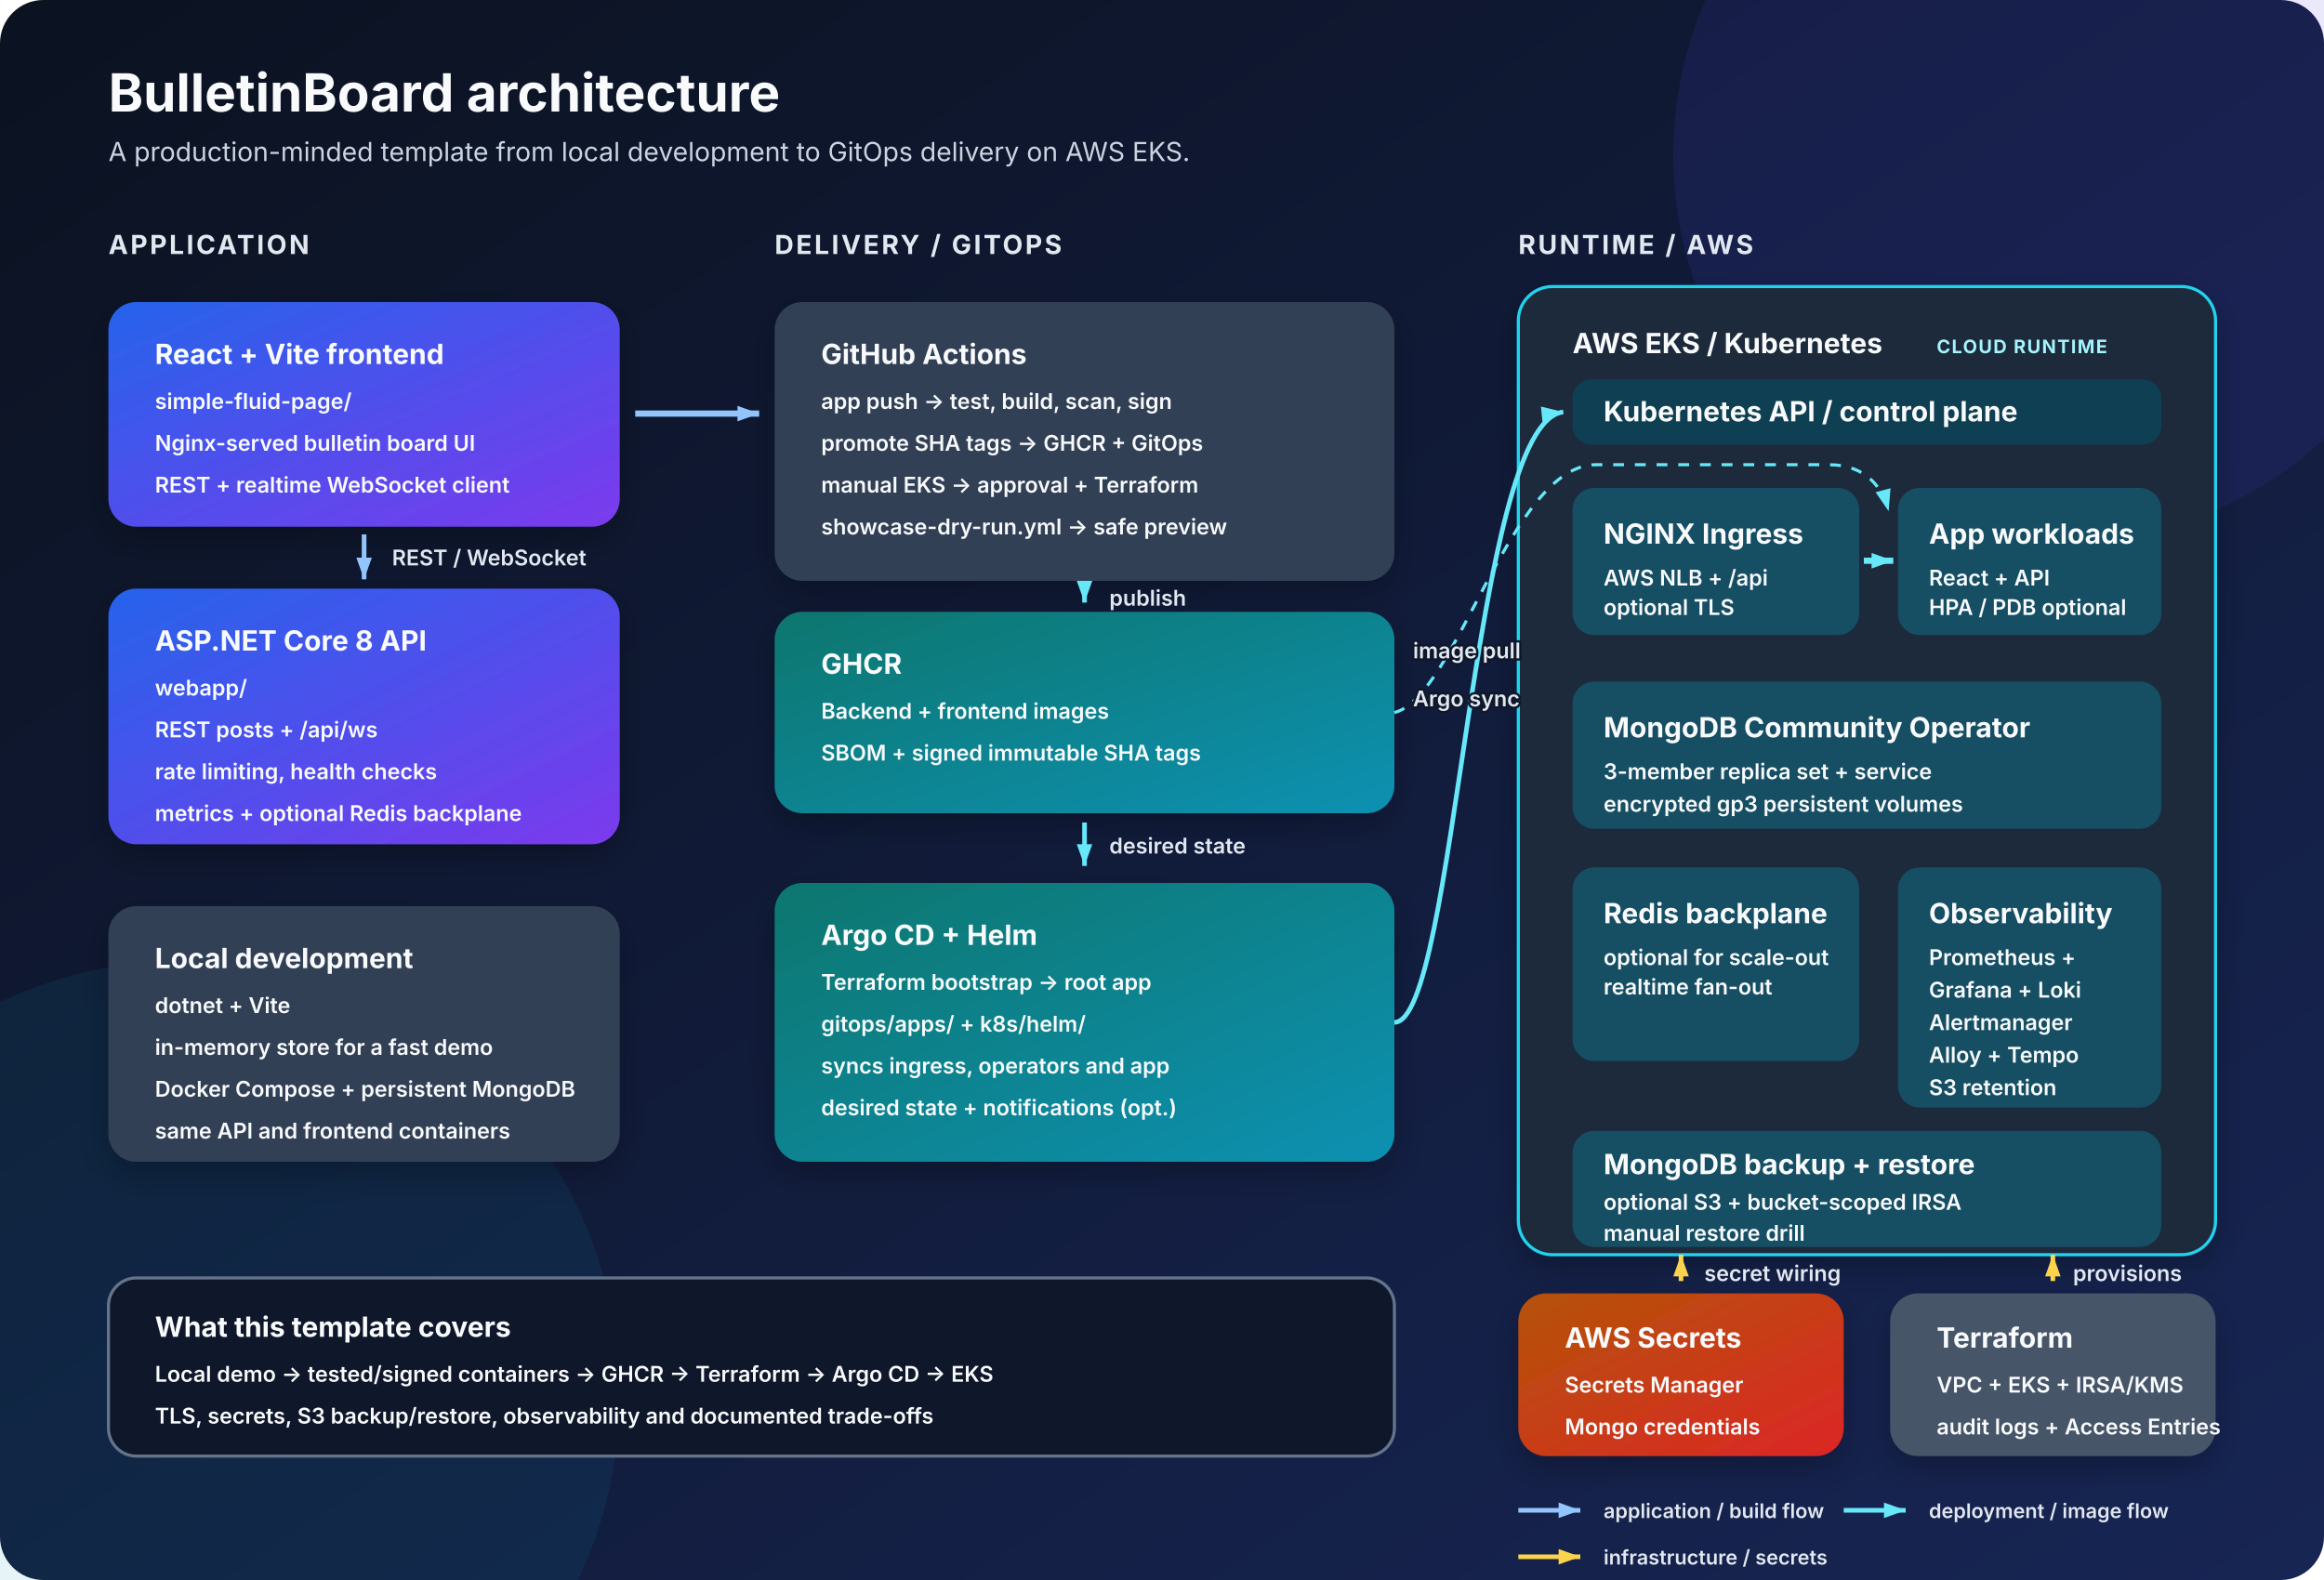
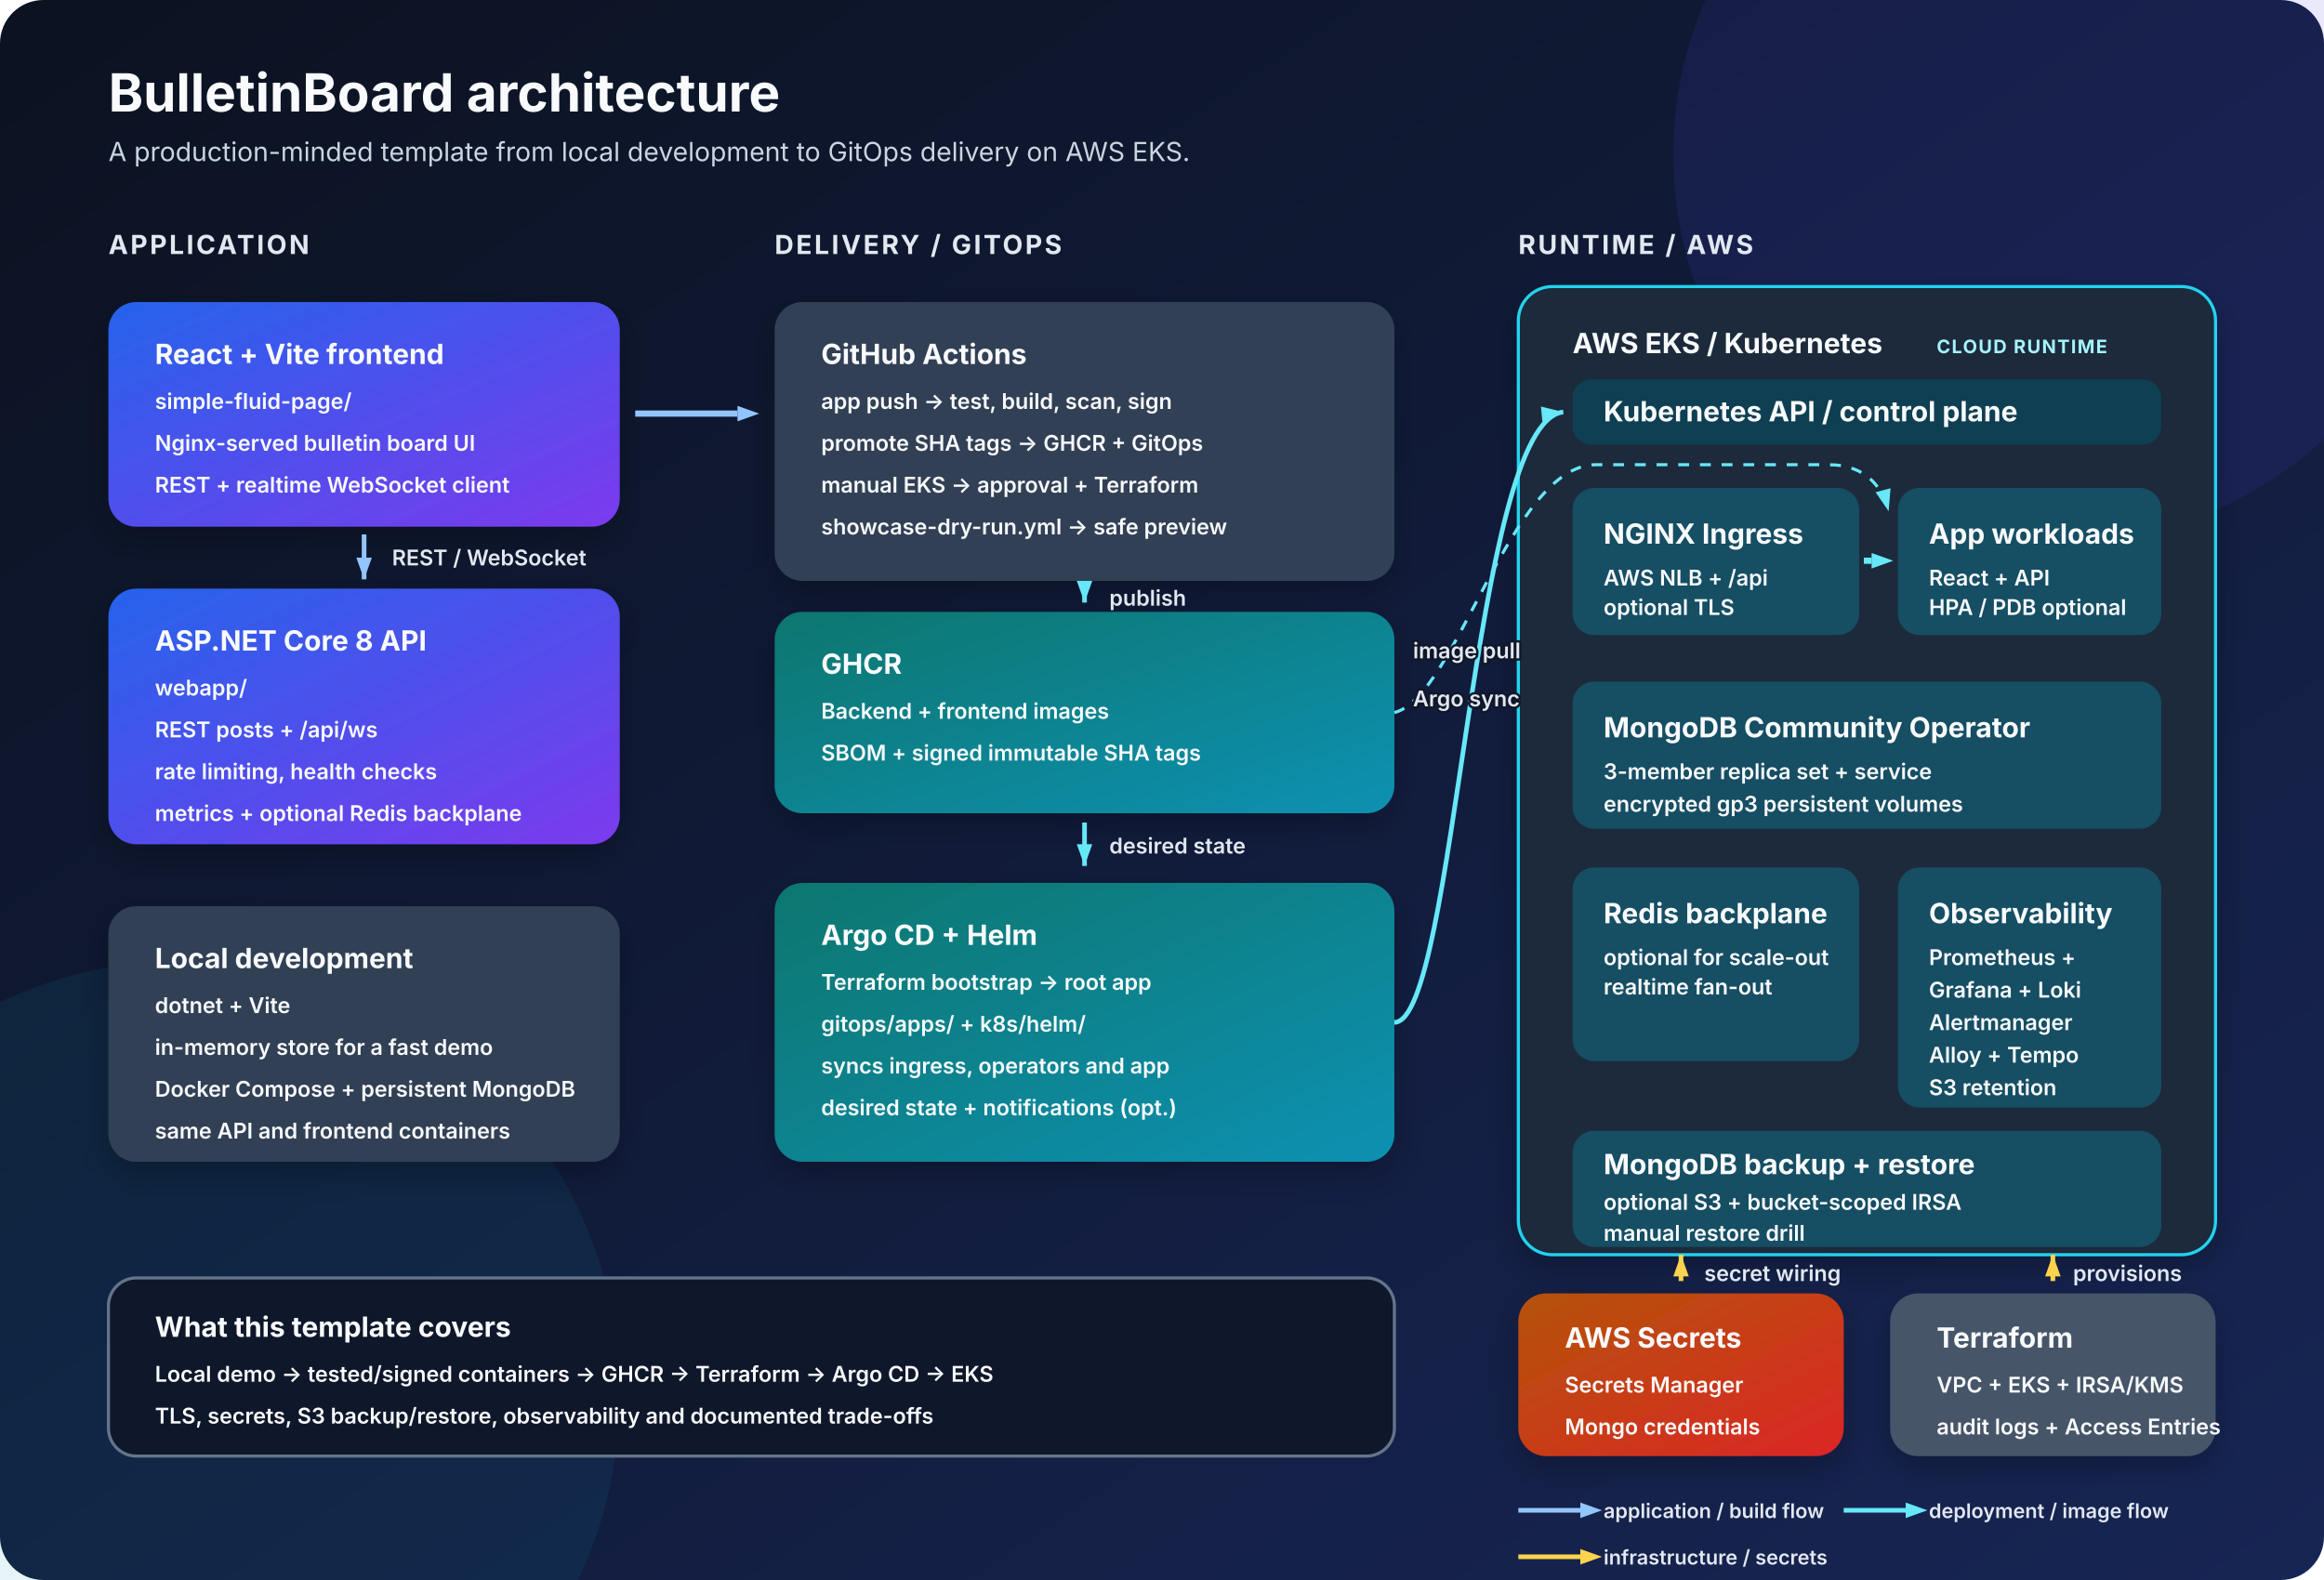
<svg xmlns="http://www.w3.org/2000/svg" width="1500" height="1020" viewBox="0 0 1500 1020" preserveAspectRatio="xMidYMid meet" shape-rendering="geometricPrecision" text-rendering="optimizeLegibility" role="img" aria-labelledby="title desc">
  <defs>
    <linearGradient id="bg" x1="0" y1="0" x2="1" y2="1">
      <stop offset="0" stop-color="#0b1220" />
      <stop offset="1" stop-color="#172554" />
    </linearGradient>
    <linearGradient id="app" x1="0" y1="0" x2="1" y2="1">
      <stop offset="0" stop-color="#2563eb" />
      <stop offset="1" stop-color="#7c3aed" />
    </linearGradient>
    <linearGradient id="platform" x1="0" y1="0" x2="1" y2="1">
      <stop offset="0" stop-color="#0f766e" />
      <stop offset="1" stop-color="#0891b2" />
    </linearGradient>
    <linearGradient id="security" x1="0" y1="0" x2="1" y2="1">
      <stop offset="0" stop-color="#b45309" />
      <stop offset="1" stop-color="#dc2626" />
    </linearGradient>
    <filter id="shadow" x="-20%" y="-20%" width="140%" height="140%">
      <feDropShadow dx="0" dy="8" stdDeviation="10" flood-color="#000" flood-opacity=".25" />
    </filter>
    <marker id="arrow-blue" markerUnits="userSpaceOnUse" markerWidth="14" markerHeight="10" refX="14" refY="5" orient="auto">
      <path d="M0,0 L0,10 L14,5 z" fill="#93c5fd" />
    </marker>
    <marker id="arrow-teal" markerUnits="userSpaceOnUse" markerWidth="14" markerHeight="10" refX="14" refY="5" orient="auto">
      <path d="M0,0 L0,10 L14,5 z" fill="#67e8f9" />
    </marker>
    <marker id="arrow-amber" markerUnits="userSpaceOnUse" markerWidth="14" markerHeight="10" refX="14" refY="5" orient="auto">
+       <path d="M0,0 L0,10 L14,5 z" fill="#fcd34d" />
+     </marker>
+     <marker id="side-arrow-blue" markerUnits="userSpaceOnUse" markerWidth="14" markerHeight="10" refX="0" refY="5" orient="auto">
+       <path d="M0,0 L0,10 L14,5 z" fill="#93c5fd" />
+     </marker>
+     <marker id="side-arrow-teal" markerUnits="userSpaceOnUse" markerWidth="14" markerHeight="10" refX="0" refY="5" orient="auto">
+       <path d="M0,0 L0,10 L14,5 z" fill="#67e8f9" />
+     </marker>
+     <marker id="side-arrow-amber" markerUnits="userSpaceOnUse" markerWidth="14" markerHeight="10" refX="0" refY="5" orient="auto">
      <path d="M0,0 L0,10 L14,5 z" fill="#fcd34d" />
    </marker>
    <style>
      .title { font: 700 34px Inter, ui-sans-serif, system-ui, sans-serif; fill: #f8fafc; }
      .subtitle { font: 400 17px Inter, ui-sans-serif, system-ui, sans-serif; fill: #cbd5e1; }
      .section { font: 700 17px Inter, ui-sans-serif, system-ui, sans-serif; fill: #e2e8f0; letter-spacing: 1.5px; }
      .box-title { font: 700 18px Inter, ui-sans-serif, system-ui, sans-serif; fill: #f8fafc; }
      .box-text { font: 600 14px Inter, ui-sans-serif, system-ui, sans-serif; fill: #f8fafc; }
      .small { font: 600 14px Inter, ui-sans-serif, system-ui, sans-serif; fill: #e2e8f0; }
      .flow-label { stroke: #0f172a; stroke-width: 3px; stroke-linejoin: round; paint-order: stroke fill; }
      .legend { font: 600 13px Inter, ui-sans-serif, system-ui, sans-serif; fill: #e2e8f0; }
      .chip { font: 700 12px Inter, ui-sans-serif, system-ui, sans-serif; fill: #a5f3fc; letter-spacing: .8px; }
    </style>
  </defs>
  <rect width="1500" height="1020" rx="28" fill="url(#bg)" />
  <circle cx="1330" cy="100" r="250" fill="#4f46e5" opacity=".12" />
  <circle cx="120" cy="900" r="280" fill="#0891b2" opacity=".10" />
  <text x="70" y="72" class="title">BulletinBoard architecture</text>
  <text x="70" y="104" class="subtitle">A production-minded template from local development to GitOps delivery on AWS EKS.</text>
  <text x="70" y="164" class="section">APPLICATION</text>
  <text x="500" y="164" class="section">DELIVERY / GITOPS</text>
  <text x="980" y="164" class="section">RUNTIME / AWS</text>
  <g>
    <rect filter="url(#shadow)" x="70" y="195" width="330" height="145" rx="18" fill="url(#app)" />
    <text x="100" y="235" class="box-title">React + Vite frontend</text>
    <text x="100" y="264" class="box-text">simple-fluid-page/</text>
    <text x="100" y="291" class="box-text">Nginx-served bulletin board UI</text>
    <text x="100" y="318" class="box-text">REST + realtime WebSocket client</text>
  </g>
  <g>
    <rect filter="url(#shadow)" x="70" y="380" width="330" height="165" rx="18" fill="url(#app)" />
    <text x="100" y="420" class="box-title">ASP.NET Core 8 API</text>
    <text x="100" y="449" class="box-text">webapp/</text>
    <text x="100" y="476" class="box-text">REST posts + /api/ws</text>
    <text x="100" y="503" class="box-text">rate limiting, health checks</text>
    <text x="100" y="530" class="box-text">metrics + optional Redis backplane</text>
  </g>
  <g>
    <rect filter="url(#shadow)" x="70" y="585" width="330" height="165" rx="18" fill="#334155" />
    <text x="100" y="625" class="box-title">Local development</text>
    <text x="100" y="654" class="box-text">dotnet + Vite</text>
    <text x="100" y="681" class="box-text">in-memory store for a fast demo</text>
    <text x="100" y="708" class="box-text">Docker Compose + persistent MongoDB</text>
    <text x="100" y="735" class="box-text">same API and frontend containers</text>
  </g>
  <path d="M235 345 L235 374" fill="none" stroke="#93c5fd" stroke-width="3" marker-end="url(#arrow-blue)" />
  <text x="253" y="365" class="small">REST / WebSocket</text>
  <g>
    <rect filter="url(#shadow)" x="500" y="195" width="400" height="180" rx="18" fill="#334155" />
    <text x="530" y="235" class="box-title">GitHub Actions</text>
    <text x="530" y="264" class="box-text">app push → test, build, scan, sign</text>
    <text x="530" y="291" class="box-text">promote SHA tags → GHCR + GitOps</text>
    <text x="530" y="318" class="box-text">manual EKS → approval + Terraform</text>
    <text x="530" y="345" class="box-text">showcase-dry-run.yml → safe preview</text>
  </g>
  <g>
    <rect filter="url(#shadow)" x="500" y="395" width="400" height="130" rx="18" fill="url(#platform)" />
    <text x="530" y="435" class="box-title">GHCR</text>
    <text x="530" y="464" class="box-text">Backend + frontend images</text>
    <text x="530" y="491" class="box-text">SBOM + signed immutable SHA tags</text>
  </g>
  <g>
    <rect filter="url(#shadow)" x="500" y="570" width="400" height="180" rx="18" fill="url(#platform)" />
    <text x="530" y="610" class="box-title">Argo CD + Helm</text>
    <text x="530" y="639" class="box-text">Terraform bootstrap → root app</text>
    <text x="530" y="666" class="box-text">gitops/apps/ + k8s/helm/</text>
    <text x="530" y="693" class="box-text">syncs ingress, operators and app</text>
    <text x="530" y="720" class="box-text">desired state + notifications (opt.)</text>
  </g>
-   <path d="M410 267 C440 267 455 267 490 267" fill="none" stroke="#93c5fd" stroke-width="4" marker-end="url(#arrow-blue)" />
+   <path d="M410 267 C440 267 455 267 476 267" fill="none" stroke="#93c5fd" stroke-width="4" marker-end="url(#side-arrow-blue)" />
  <path d="M700 380 L700 389" fill="none" stroke="#67e8f9" stroke-width="3" stroke-linecap="butt" marker-end="url(#arrow-teal)" />
  <path d="M700 531 L700 559" fill="none" stroke="#67e8f9" stroke-width="3" marker-end="url(#arrow-teal)" />
  <text x="716" y="391" class="small">publish</text>
  <text x="716" y="551" class="small">desired state</text>
  <g>
    <rect filter="url(#shadow)" x="980" y="185" width="450" height="625" rx="22" fill="#1e293b" stroke="#22d3ee" stroke-width="2" />
    <text x="1015" y="228" class="box-title">AWS EKS / Kubernetes</text>
    <text x="1250" y="228" class="chip">CLOUD RUNTIME</text>
    <rect x="1015" y="245" width="380" height="42" rx="12" fill="#0f3f52" />
    <text x="1035" y="272" class="box-title" font-size="15">Kubernetes API / control plane</text>
    <rect x="1015" y="315" width="185" height="95" rx="14" fill="#164e63" />
    <text x="1035" y="351" class="box-title" font-size="16">NGINX Ingress</text>
    <text x="1035" y="378" class="box-text">AWS NLB + /api</text>
    <text x="1035" y="397" class="box-text">optional TLS</text>
    <rect x="1225" y="315" width="170" height="95" rx="14" fill="#164e63" />
    <text x="1245" y="351" class="box-title" font-size="16">App workloads</text>
    <text x="1245" y="378" class="box-text">React + API</text>
    <text x="1245" y="397" class="box-text">HPA / PDB optional</text>
-     <path d="M1203 362 L1222 362" fill="none" stroke="#67e8f9" stroke-width="4" stroke-linecap="butt" marker-end="url(#arrow-teal)" />
+     <path d="M1203 362 L1208 362" fill="none" stroke="#67e8f9" stroke-width="4" stroke-linecap="butt" marker-end="url(#side-arrow-teal)" />
    <rect x="1015" y="440" width="380" height="95" rx="14" fill="#164e63" />
    <text x="1035" y="476" class="box-title" font-size="16">MongoDB Community Operator</text>
    <text x="1035" y="503" class="box-text">3-member replica set + service</text>
    <text x="1035" y="524" class="box-text">encrypted gp3 persistent volumes</text>
    <rect x="1015" y="560" width="185" height="125" rx="14" fill="#164e63" />
    <text x="1035" y="596" class="box-title" font-size="16">Redis backplane</text>
    <text x="1035" y="623" class="box-text">optional for scale-out</text>
    <text x="1035" y="642" class="box-text">realtime fan-out</text>
    <rect x="1225" y="560" width="170" height="155" rx="14" fill="#164e63" />
    <text x="1245" y="596" class="box-title" font-size="16">Observability</text>
    <text x="1245" y="623" class="box-text">Prometheus +</text>
    <text x="1245" y="644" class="box-text">Grafana + Loki</text>
    <text x="1245" y="665" class="box-text">Alertmanager</text>
    <text x="1245" y="686" class="box-text">Alloy + Tempo</text>
    <text x="1245" y="707" class="box-text">S3 retention</text>
    <rect x="1015" y="730" width="380" height="75" rx="14" fill="#164e63" />
    <text x="1035" y="758" class="box-title" font-size="16">MongoDB backup + restore</text>
    <text x="1035" y="781" class="box-text">optional S3 + bucket-scoped IRSA</text>
    <text x="1035" y="801" class="box-text">manual restore drill</text>
  </g>
  <path d="M900 660 C940 660 950 272 1009 266" fill="none" stroke="#67e8f9" stroke-width="3" marker-end="url(#arrow-teal)" />
  <path d="M900 460 C940 450 975 300 1030 300 C1090 300 1155 300 1180 300 C1205 300 1215 315 1219 330" fill="none" stroke="#67e8f9" stroke-width="2" stroke-dasharray="7 7" marker-end="url(#arrow-teal)" />
  <text x="912" y="456" class="small flow-label">Argo sync</text>
  <text x="912" y="425" class="small flow-label">image pull</text>
  <g>
    <rect filter="url(#shadow)" x="980" y="835" width="210" height="105" rx="18" fill="url(#security)" />
    <text x="1010" y="870" class="box-title">AWS Secrets</text>
    <text x="1010" y="899" class="box-text">Secrets Manager</text>
    <text x="1010" y="926" class="box-text">Mongo credentials</text>
  </g>
  <g>
    <rect filter="url(#shadow)" x="1220" y="835" width="210" height="105" rx="18" fill="#475569" />
    <text x="1250" y="870" class="box-title">Terraform</text>
    <text x="1250" y="899" class="box-text">VPC + EKS + IRSA/KMS</text>
    <text x="1250" y="926" class="box-text">audit logs + Access Entries</text>
  </g>
  <path d="M1085 827 L1085 810" fill="none" stroke="#fcd34d" stroke-width="3" marker-end="url(#arrow-amber)" />
  <text x="1100" y="827" class="small">secret wiring</text>
  <path d="M1325 827 L1325 810" fill="none" stroke="#fcd34d" stroke-width="3" marker-end="url(#arrow-amber)" />
  <text x="1338" y="827" class="small">provisions</text>
  <rect x="70" y="825" width="830" height="115" rx="18" fill="#0f172a" stroke="#64748b" stroke-width="2" />
  <text x="100" y="863" class="box-title">What this template covers</text>
  <text x="100" y="892" class="box-text">Local demo → tested/signed containers → GHCR → Terraform → Argo CD → EKS</text>
  <text x="100" y="919" class="box-text">TLS, secrets, S3 backup/restore, observability and documented trade-offs</text>
-   <line x1="980" y1="975" x2="1020" y2="975" stroke="#93c5fd" stroke-width="3" marker-end="url(#arrow-blue)" />
+   <line x1="980" y1="975" x2="1020" y2="975" stroke="#93c5fd" stroke-width="3" marker-end="url(#side-arrow-blue)" />
  <text x="1035" y="980" class="legend">application / build flow</text>
-   <line x1="1190" y1="975" x2="1230" y2="975" stroke="#67e8f9" stroke-width="3" marker-end="url(#arrow-teal)" />
+   <line x1="1190" y1="975" x2="1230" y2="975" stroke="#67e8f9" stroke-width="3" marker-end="url(#side-arrow-teal)" />
  <text x="1245" y="980" class="legend">deployment / image flow</text>
-   <line x1="980" y1="1005" x2="1020" y2="1005" stroke="#fcd34d" stroke-width="3" marker-end="url(#arrow-amber)" />
+   <line x1="980" y1="1005" x2="1020" y2="1005" stroke="#fcd34d" stroke-width="3" marker-end="url(#side-arrow-amber)" />
  <text x="1035" y="1010" class="legend">infrastructure / secrets</text>
</svg>
